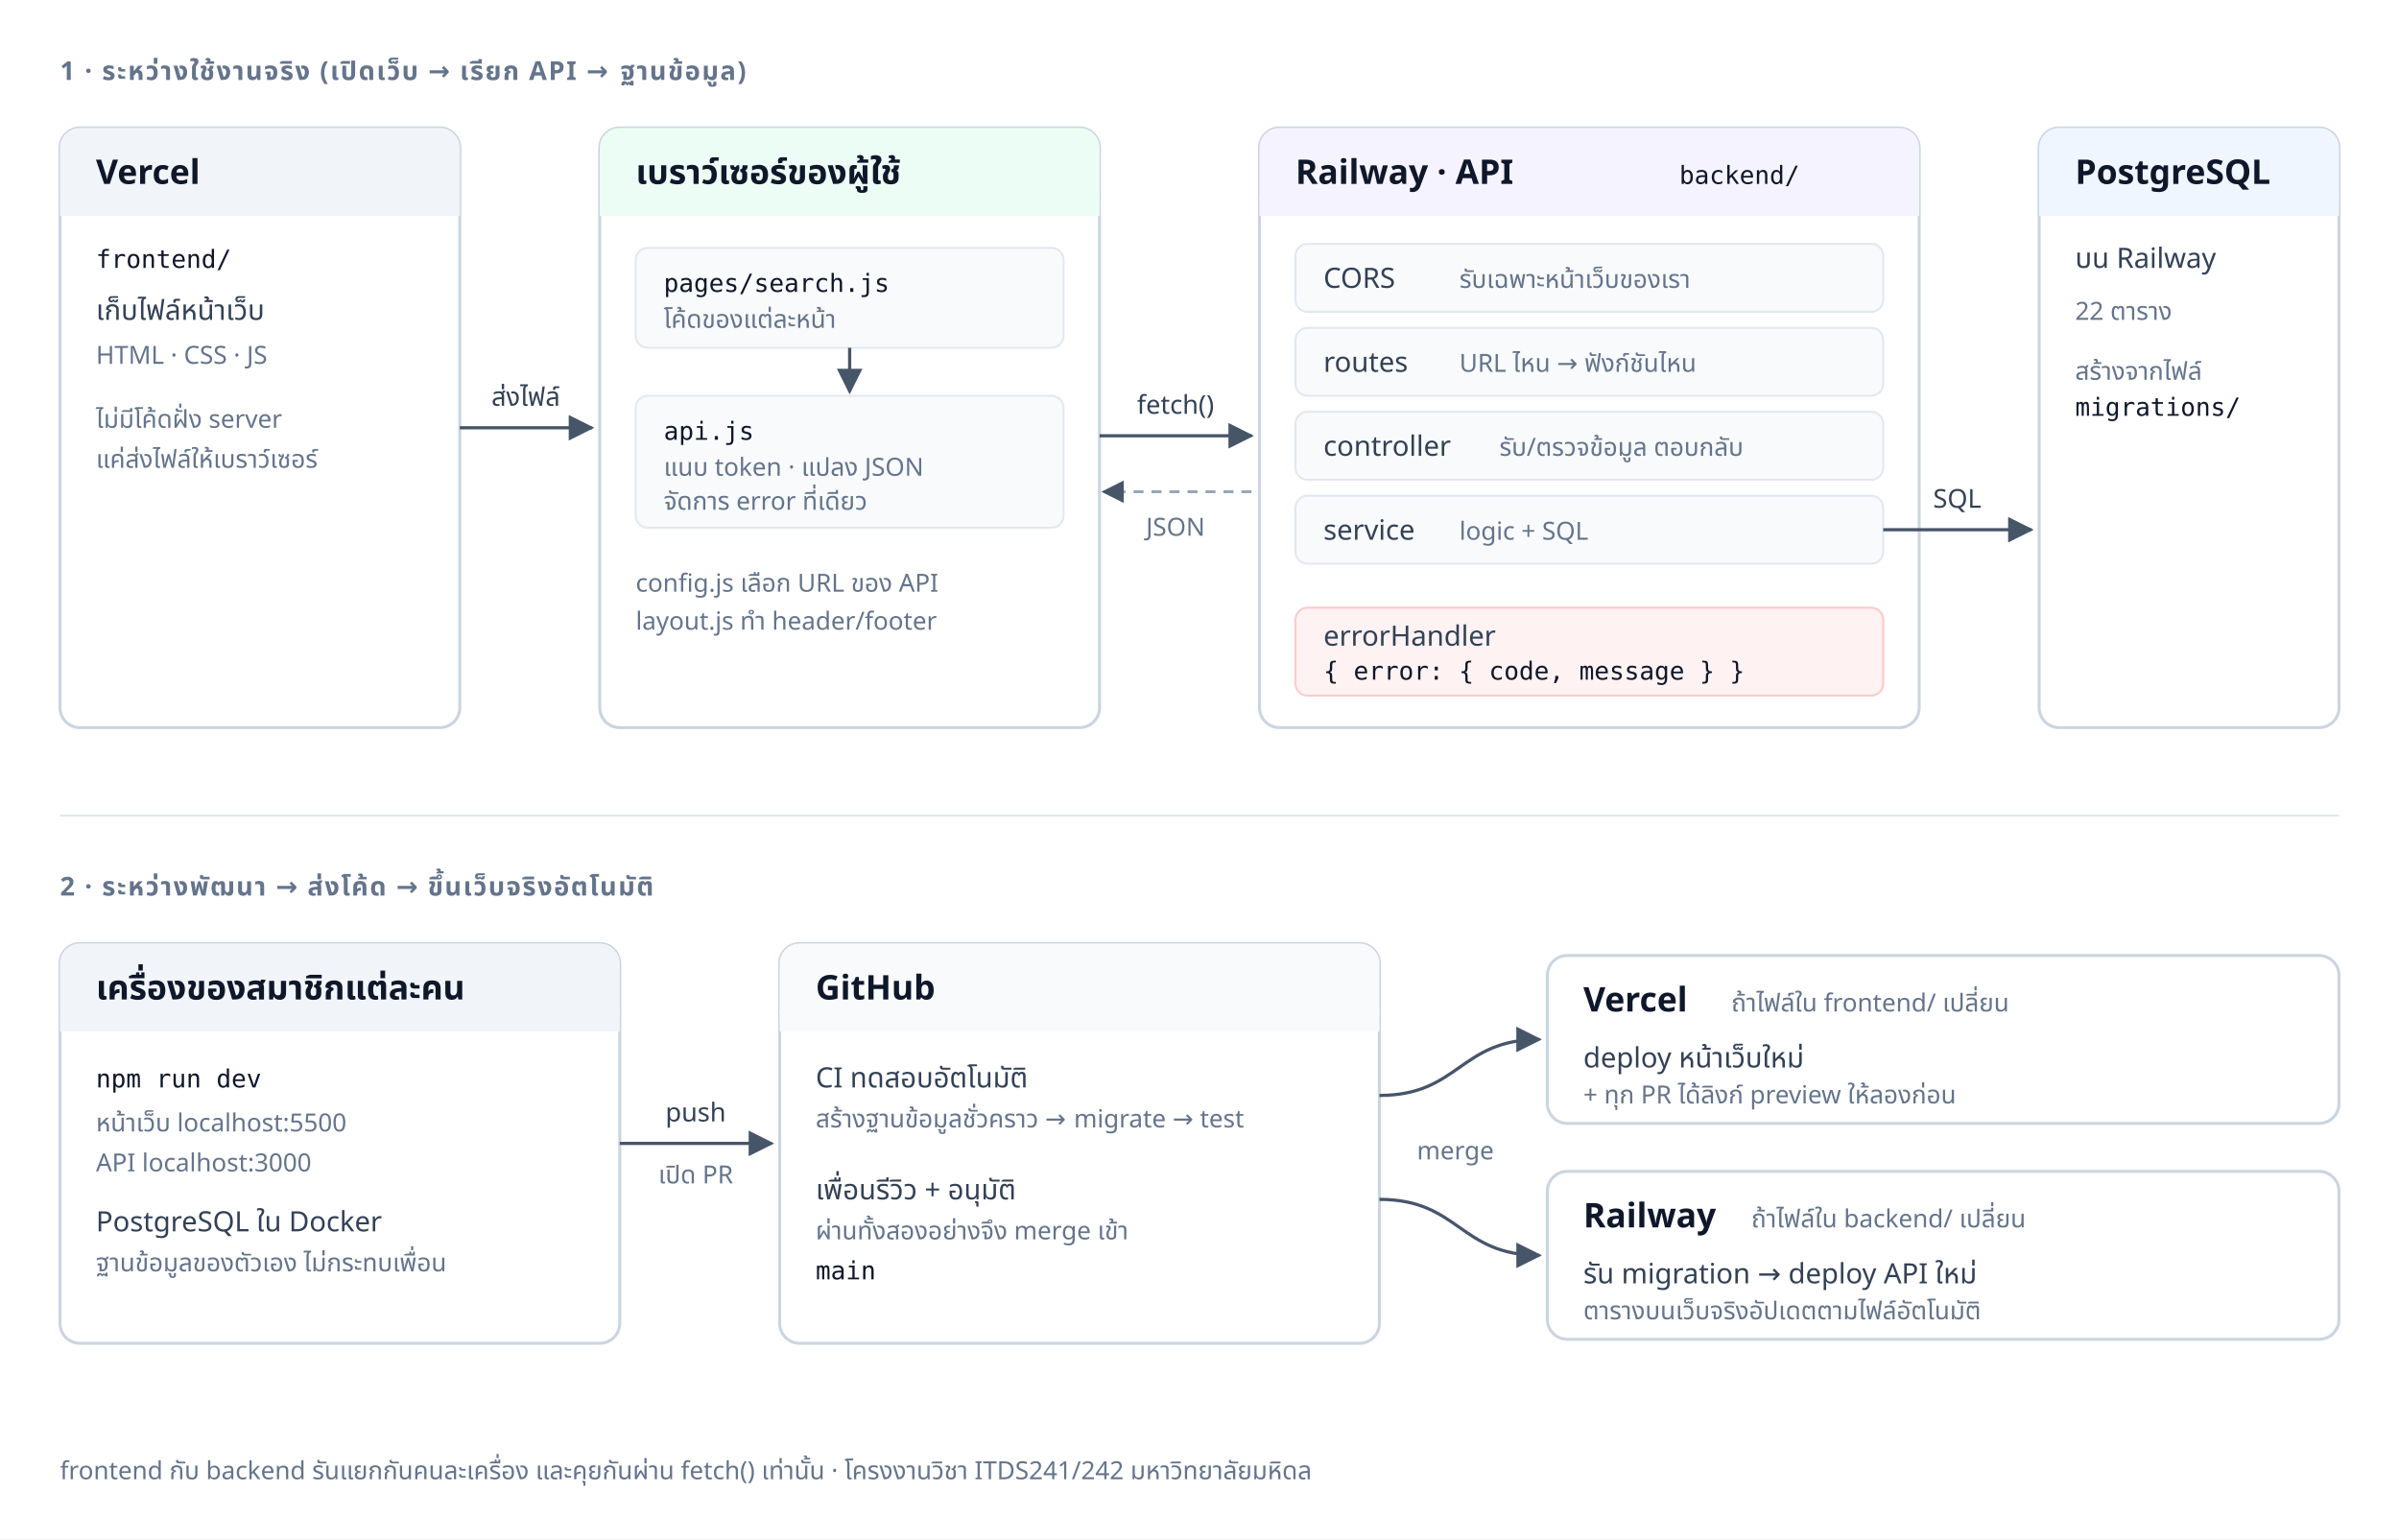
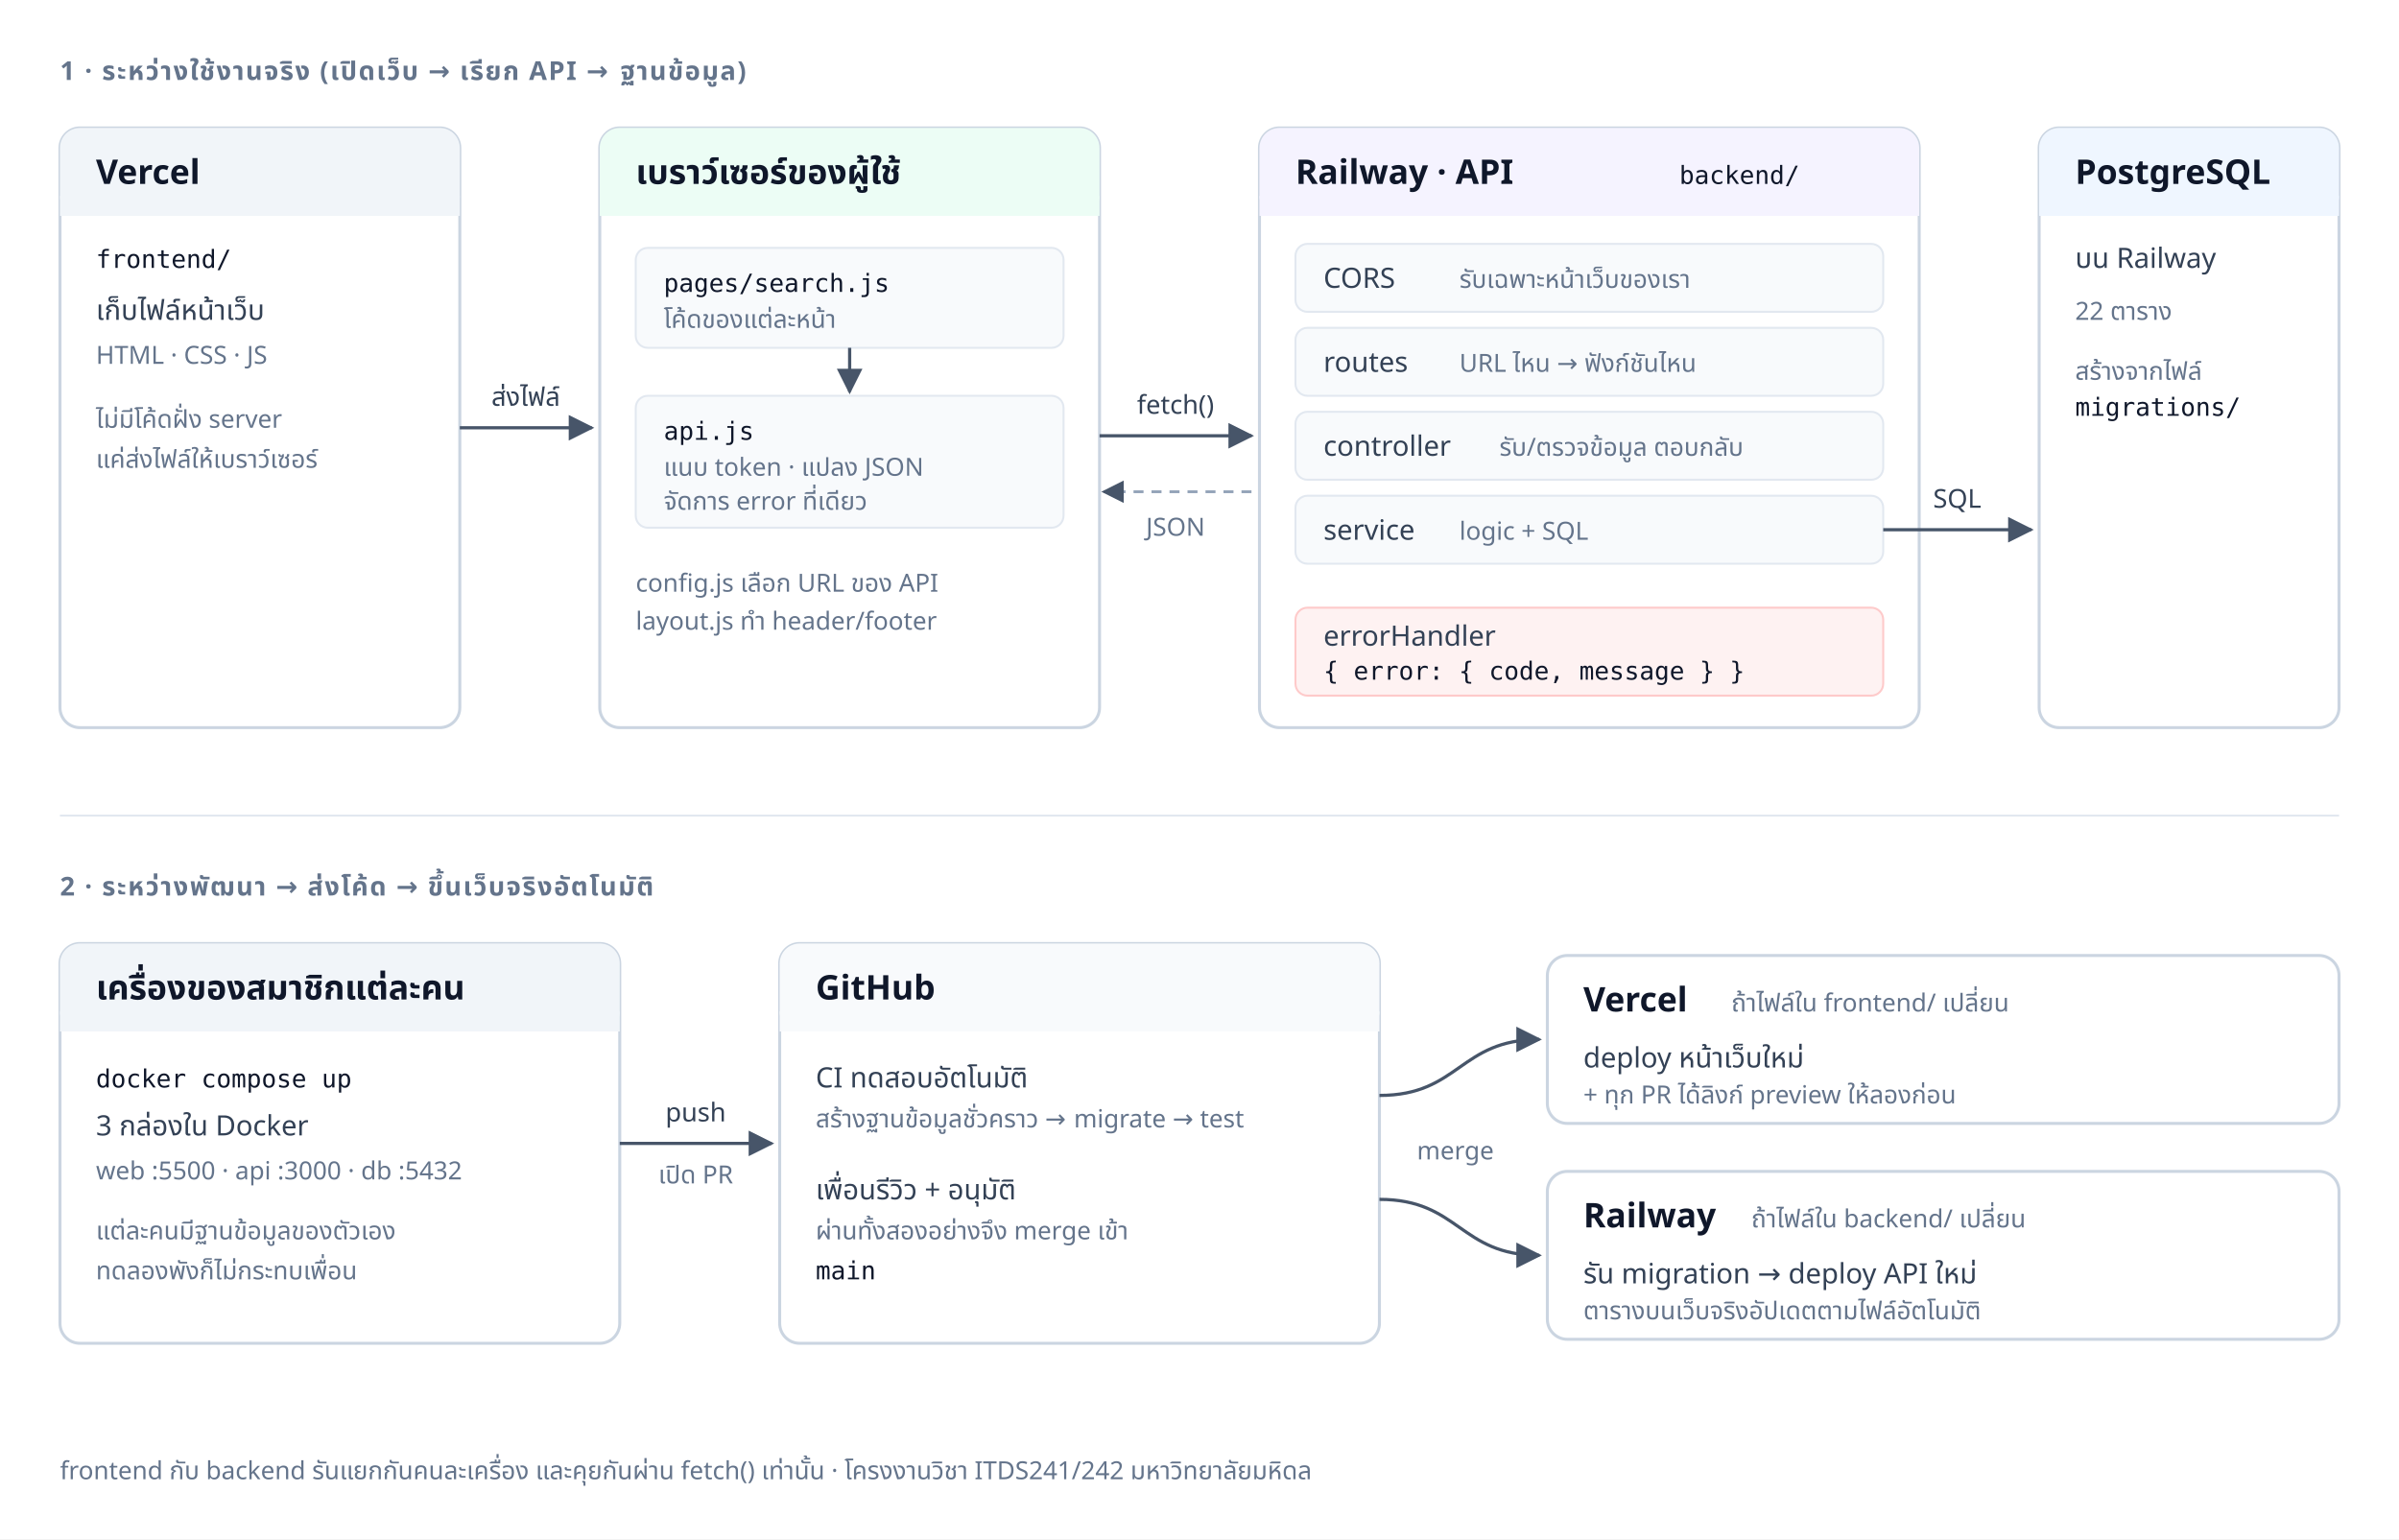
<svg xmlns="http://www.w3.org/2000/svg" viewBox="0 0 1200 770" width="1200" height="770" font-family="'IBM Plex Sans Thai','Noto Sans Thai','Leelawadee UI','Thonburi',sans-serif">
  <defs>
    <marker id="arr" viewBox="0 0 10 10" refX="9" refY="5" markerWidth="8" markerHeight="8" orient="auto-start-reverse">
      <path d="M0,0 L10,5 L0,10 z" fill="#475569" />
    </marker>
    <style>
      .box{fill:#ffffff;stroke:#cbd5e1;stroke-width:1.5}
      .inner{fill:#f8fafc;stroke:#e2e8f0;stroke-width:1}
      .h{font-size:17px;font-weight:600;fill:#0f172a}
      .t{font-size:14px;fill:#334155}
      .s{font-size:12.5px;fill:#64748b}
      .m{font-family:'IBM Plex Mono',ui-monospace,monospace;font-size:12.5px;fill:#0f172a}
      .lbl{font-size:13px;fill:#334155}
      .sec{font-size:13px;font-weight:600;letter-spacing:.06em;fill:#64748b}
      .line{stroke:#475569;stroke-width:1.6;fill:none}
      .dash{stroke:#94a3b8;stroke-width:1.4;stroke-dasharray:5 4;fill:none}
    </style>
  </defs>
  <rect width="1200" height="770" fill="#ffffff" />
  <text x="30" y="40" class="sec">1 · ระหว่างใช้งานจริง (เปิดเว็บ → เรียก API → ฐานข้อมูล)</text>
  <rect x="30" y="64" width="200" height="300" rx="10" class="box" />
  <rect x="30" y="64" width="200" height="44" rx="10" fill="#f1f5f9" />
  <rect x="30" y="98" width="200" height="10" fill="#f1f5f9" />
  <text x="48" y="92" class="h">Vercel</text>
  <text x="48" y="134" class="m">frontend/</text>
  <text x="48" y="160" class="t">เก็บไฟล์หน้าเว็บ</text>
  <text x="48" y="182" class="s">HTML · CSS · JS</text>
  <text x="48" y="214" class="s">ไม่มีโค้ดฝั่ง server</text>
  <text x="48" y="234" class="s">แค่ส่งไฟล์ให้เบราว์เซอร์</text>
  <line x1="230" y1="214" x2="296" y2="214" class="line" marker-end="url(#arr)" />
  <text x="263" y="203" class="lbl" text-anchor="middle">ส่งไฟล์</text>
  <rect x="300" y="64" width="250" height="300" rx="10" class="box" />
  <rect x="300" y="64" width="250" height="44" rx="10" fill="#ecfdf5" />
  <rect x="300" y="98" width="250" height="10" fill="#ecfdf5" />
  <text x="318" y="92" class="h">เบราว์เซอร์ของผู้ใช้</text>
  <rect x="318" y="124" width="214" height="50" rx="6" class="inner" />
  <text x="332" y="146" class="m">pages/search.js</text>
  <text x="332" y="164" class="s">โค้ดของแต่ละหน้า</text>
  <line x1="425" y1="174" x2="425" y2="196" class="line" marker-end="url(#arr)" />
  <rect x="318" y="198" width="214" height="66" rx="6" class="inner" />
  <text x="332" y="220" class="m">api.js</text>
  <text x="332" y="238" class="s">แนบ token · แปลง JSON</text>
  <text x="332" y="255" class="s">จัดการ error ที่เดียว</text>
  <text x="318" y="296" class="s">config.js เลือก URL ของ API</text>
  <text x="318" y="315" class="s">layout.js ทำ header/footer</text>
  <line x1="550" y1="218" x2="626" y2="218" class="line" marker-end="url(#arr)" />
  <text x="588" y="207" class="lbl" text-anchor="middle">fetch()</text>
  <line x1="626" y1="246" x2="552" y2="246" class="dash" marker-end="url(#arr)" />
  <text x="588" y="268" class="s" text-anchor="middle">JSON</text>
  <rect x="630" y="64" width="330" height="300" rx="10" class="box" />
  <rect x="630" y="64" width="330" height="44" rx="10" fill="#f5f3ff" />
  <rect x="630" y="98" width="330" height="10" fill="#f5f3ff" />
  <text x="648" y="92" class="h">Railway · API</text>
  <text x="840" y="92" class="m" text-anchor="start">backend/</text>
  <rect x="648" y="122" width="294" height="34" rx="6" class="inner" />
  <text x="662" y="144" class="t">CORS</text>
  <text x="730" y="144" class="s">รับเฉพาะหน้าเว็บของเรา</text>
  <rect x="648" y="164" width="294" height="34" rx="6" class="inner" />
  <text x="662" y="186" class="t">routes</text>
  <text x="730" y="186" class="s">URL ไหน → ฟังก์ชันไหน</text>
  <rect x="648" y="206" width="294" height="34" rx="6" class="inner" />
  <text x="662" y="228" class="t">controller</text>
  <text x="750" y="228" class="s">รับ/ตรวจข้อมูล ตอบกลับ</text>
  <rect x="648" y="248" width="294" height="34" rx="6" class="inner" />
  <text x="662" y="270" class="t">service</text>
  <text x="730" y="270" class="s">logic + SQL</text>
  <rect x="648" y="304" width="294" height="44" rx="6" fill="#fef2f2" stroke="#fecaca" />
  <text x="662" y="323" class="t">errorHandler</text>
  <text x="662" y="340" class="m">{ error: { code, message } }</text>
  <line x1="942" y1="265" x2="1016" y2="265" class="line" marker-end="url(#arr)" />
  <text x="979" y="254" class="lbl" text-anchor="middle">SQL</text>
  <rect x="1020" y="64" width="150" height="300" rx="10" class="box" />
  <rect x="1020" y="64" width="150" height="44" rx="10" fill="#eff6ff" />
  <rect x="1020" y="98" width="150" height="10" fill="#eff6ff" />
  <text x="1038" y="92" class="h">PostgreSQL</text>
  <text x="1038" y="134" class="t">บน Railway</text>
  <text x="1038" y="160" class="s">22 ตาราง</text>
  <text x="1038" y="190" class="s">สร้างจากไฟล์</text>
  <text x="1038" y="208" class="m">migrations/</text>
  <line x1="30" y1="408" x2="1170" y2="408" stroke="#e2e8f0" />
  <text x="30" y="448" class="sec">2 · ระหว่างพัฒนา → ส่งโค้ด → ขึ้นเว็บจริงอัตโนมัติ</text>
  <rect x="30" y="472" width="280" height="200" rx="10" class="box" />
  <rect x="30" y="472" width="280" height="44" rx="10" fill="#f1f5f9" />
  <rect x="30" y="506" width="280" height="10" fill="#f1f5f9" />
  <text x="48" y="500" class="h">เครื่องของสมาชิกแต่ละคน</text>
-   <text x="48" y="544" class="m">npm run dev</text>
-   <text x="48" y="566" class="s">หน้าเว็บ localhost:5500</text>
-   <text x="48" y="586" class="s">API localhost:3000</text>
-   <text x="48" y="616" class="t">PostgreSQL ใน Docker</text>
-   <text x="48" y="636" class="s">ฐานข้อมูลของตัวเอง ไม่กระทบเพื่อน</text>
+   <text x="48" y="544" class="m">docker compose up</text>
+   <text x="48" y="568" class="t">3 กล่องใน Docker</text>
+   <text x="48" y="590" class="s">web :5500 · api :3000 · db :5432</text>
+   <text x="48" y="620" class="s">แต่ละคนมีฐานข้อมูลของตัวเอง</text>
+   <text x="48" y="640" class="s">ทดลองพังก็ไม่กระทบเพื่อน</text>
  <line x1="310" y1="572" x2="386" y2="572" class="line" marker-end="url(#arr)" />
  <text x="348" y="561" class="lbl" text-anchor="middle">push</text>
  <text x="348" y="592" class="s" text-anchor="middle">เปิด PR</text>
  <rect x="390" y="472" width="300" height="200" rx="10" class="box" />
  <rect x="390" y="472" width="300" height="44" rx="10" fill="#f8fafc" />
  <rect x="390" y="506" width="300" height="10" fill="#f8fafc" />
  <text x="408" y="500" class="h">GitHub</text>
  <text x="408" y="544" class="t">CI ทดสอบอัตโนมัติ</text>
  <text x="408" y="564" class="s">สร้างฐานข้อมูลชั่วคราว → migrate → test</text>
  <text x="408" y="600" class="t">เพื่อนรีวิว + อนุมัติ</text>
  <text x="408" y="620" class="s">ผ่านทั้งสองอย่างจึง merge เข้า</text>
  <text x="408" y="640" class="m">main</text>
  <path d="M690 548 C 730 548, 730 520, 770 520" class="line" marker-end="url(#arr)" />
  <path d="M690 600 C 730 600, 730 628, 770 628" class="line" marker-end="url(#arr)" />
  <text x="728" y="580" class="s" text-anchor="middle">merge</text>
  <rect x="774" y="478" width="396" height="84" rx="10" class="box" />
  <text x="792" y="506" class="h">Vercel</text>
  <text x="866" y="506" class="s">ถ้าไฟล์ใน frontend/ เปลี่ยน</text>
  <text x="792" y="534" class="t">deploy หน้าเว็บใหม่</text>
  <text x="792" y="552" class="s">+ ทุก PR ได้ลิงก์ preview ให้ลองก่อน</text>
  <rect x="774" y="586" width="396" height="84" rx="10" class="box" />
  <text x="792" y="614" class="h">Railway</text>
  <text x="876" y="614" class="s">ถ้าไฟล์ใน backend/ เปลี่ยน</text>
  <text x="792" y="642" class="t">รัน migration → deploy API ใหม่</text>
  <text x="792" y="660" class="s">ตารางบนเว็บจริงอัปเดตตามไฟล์อัตโนมัติ</text>
  <text x="30" y="740" class="s">frontend กับ backend รันแยกกันคนละเครื่อง และคุยกันผ่าน fetch() เท่านั้น · โครงงานวิชา ITDS241/242 มหาวิทยาลัยมหิดล</text>
</svg>
